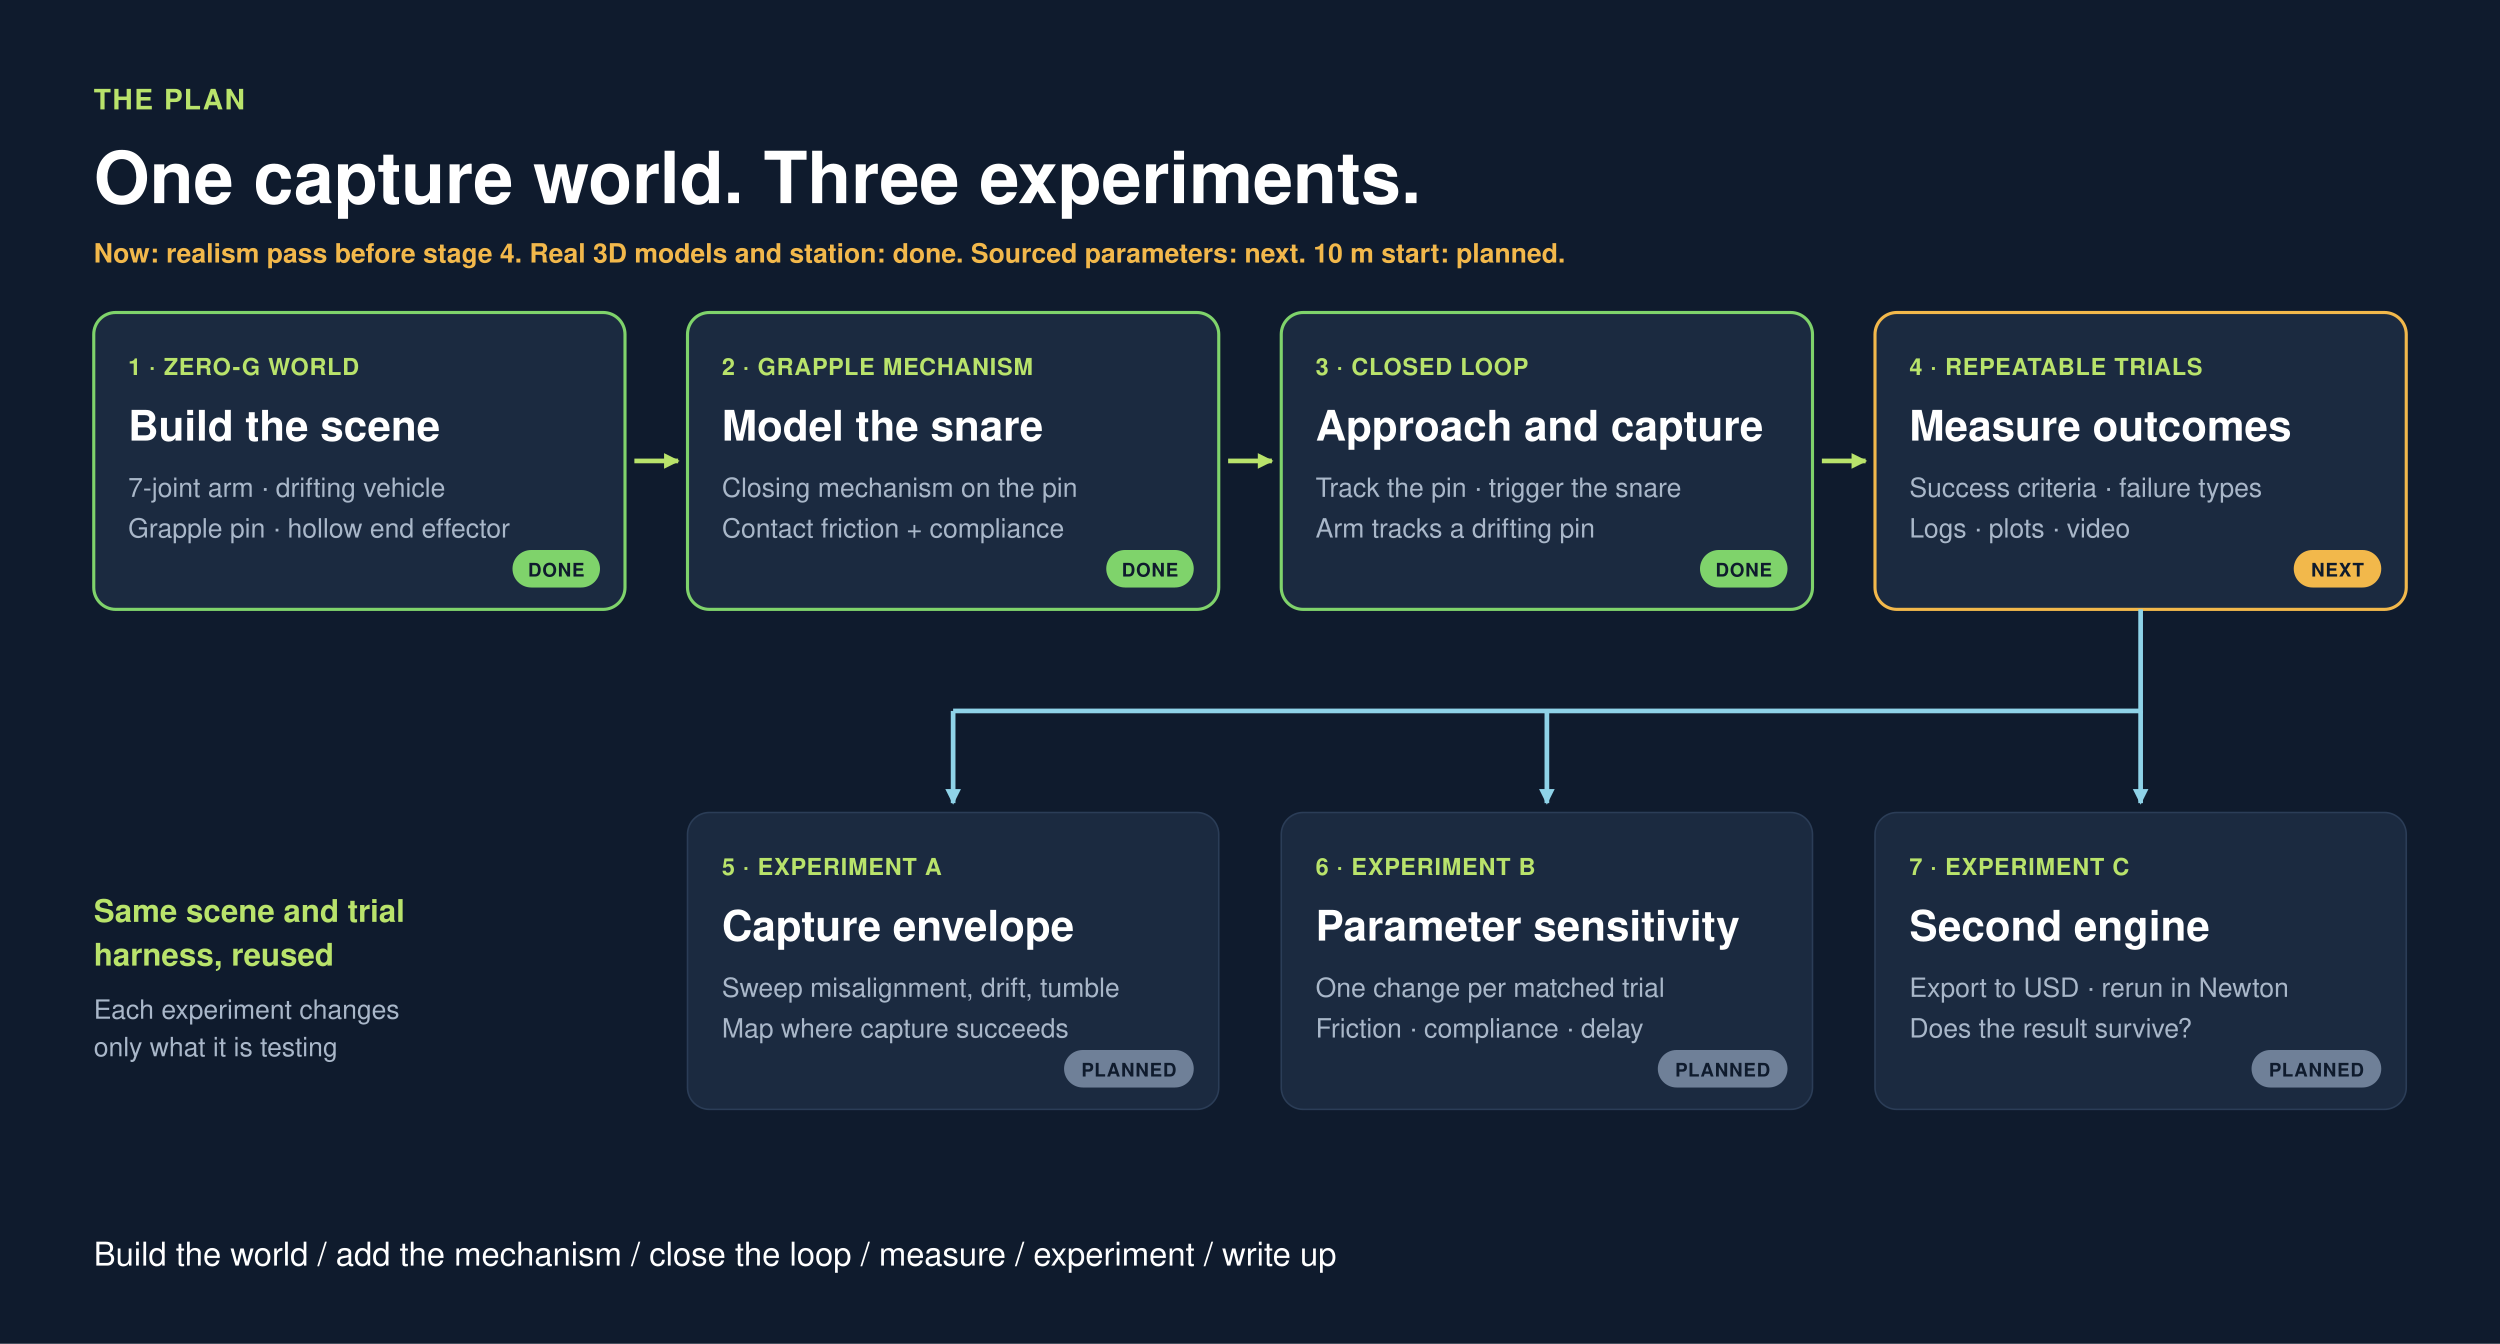
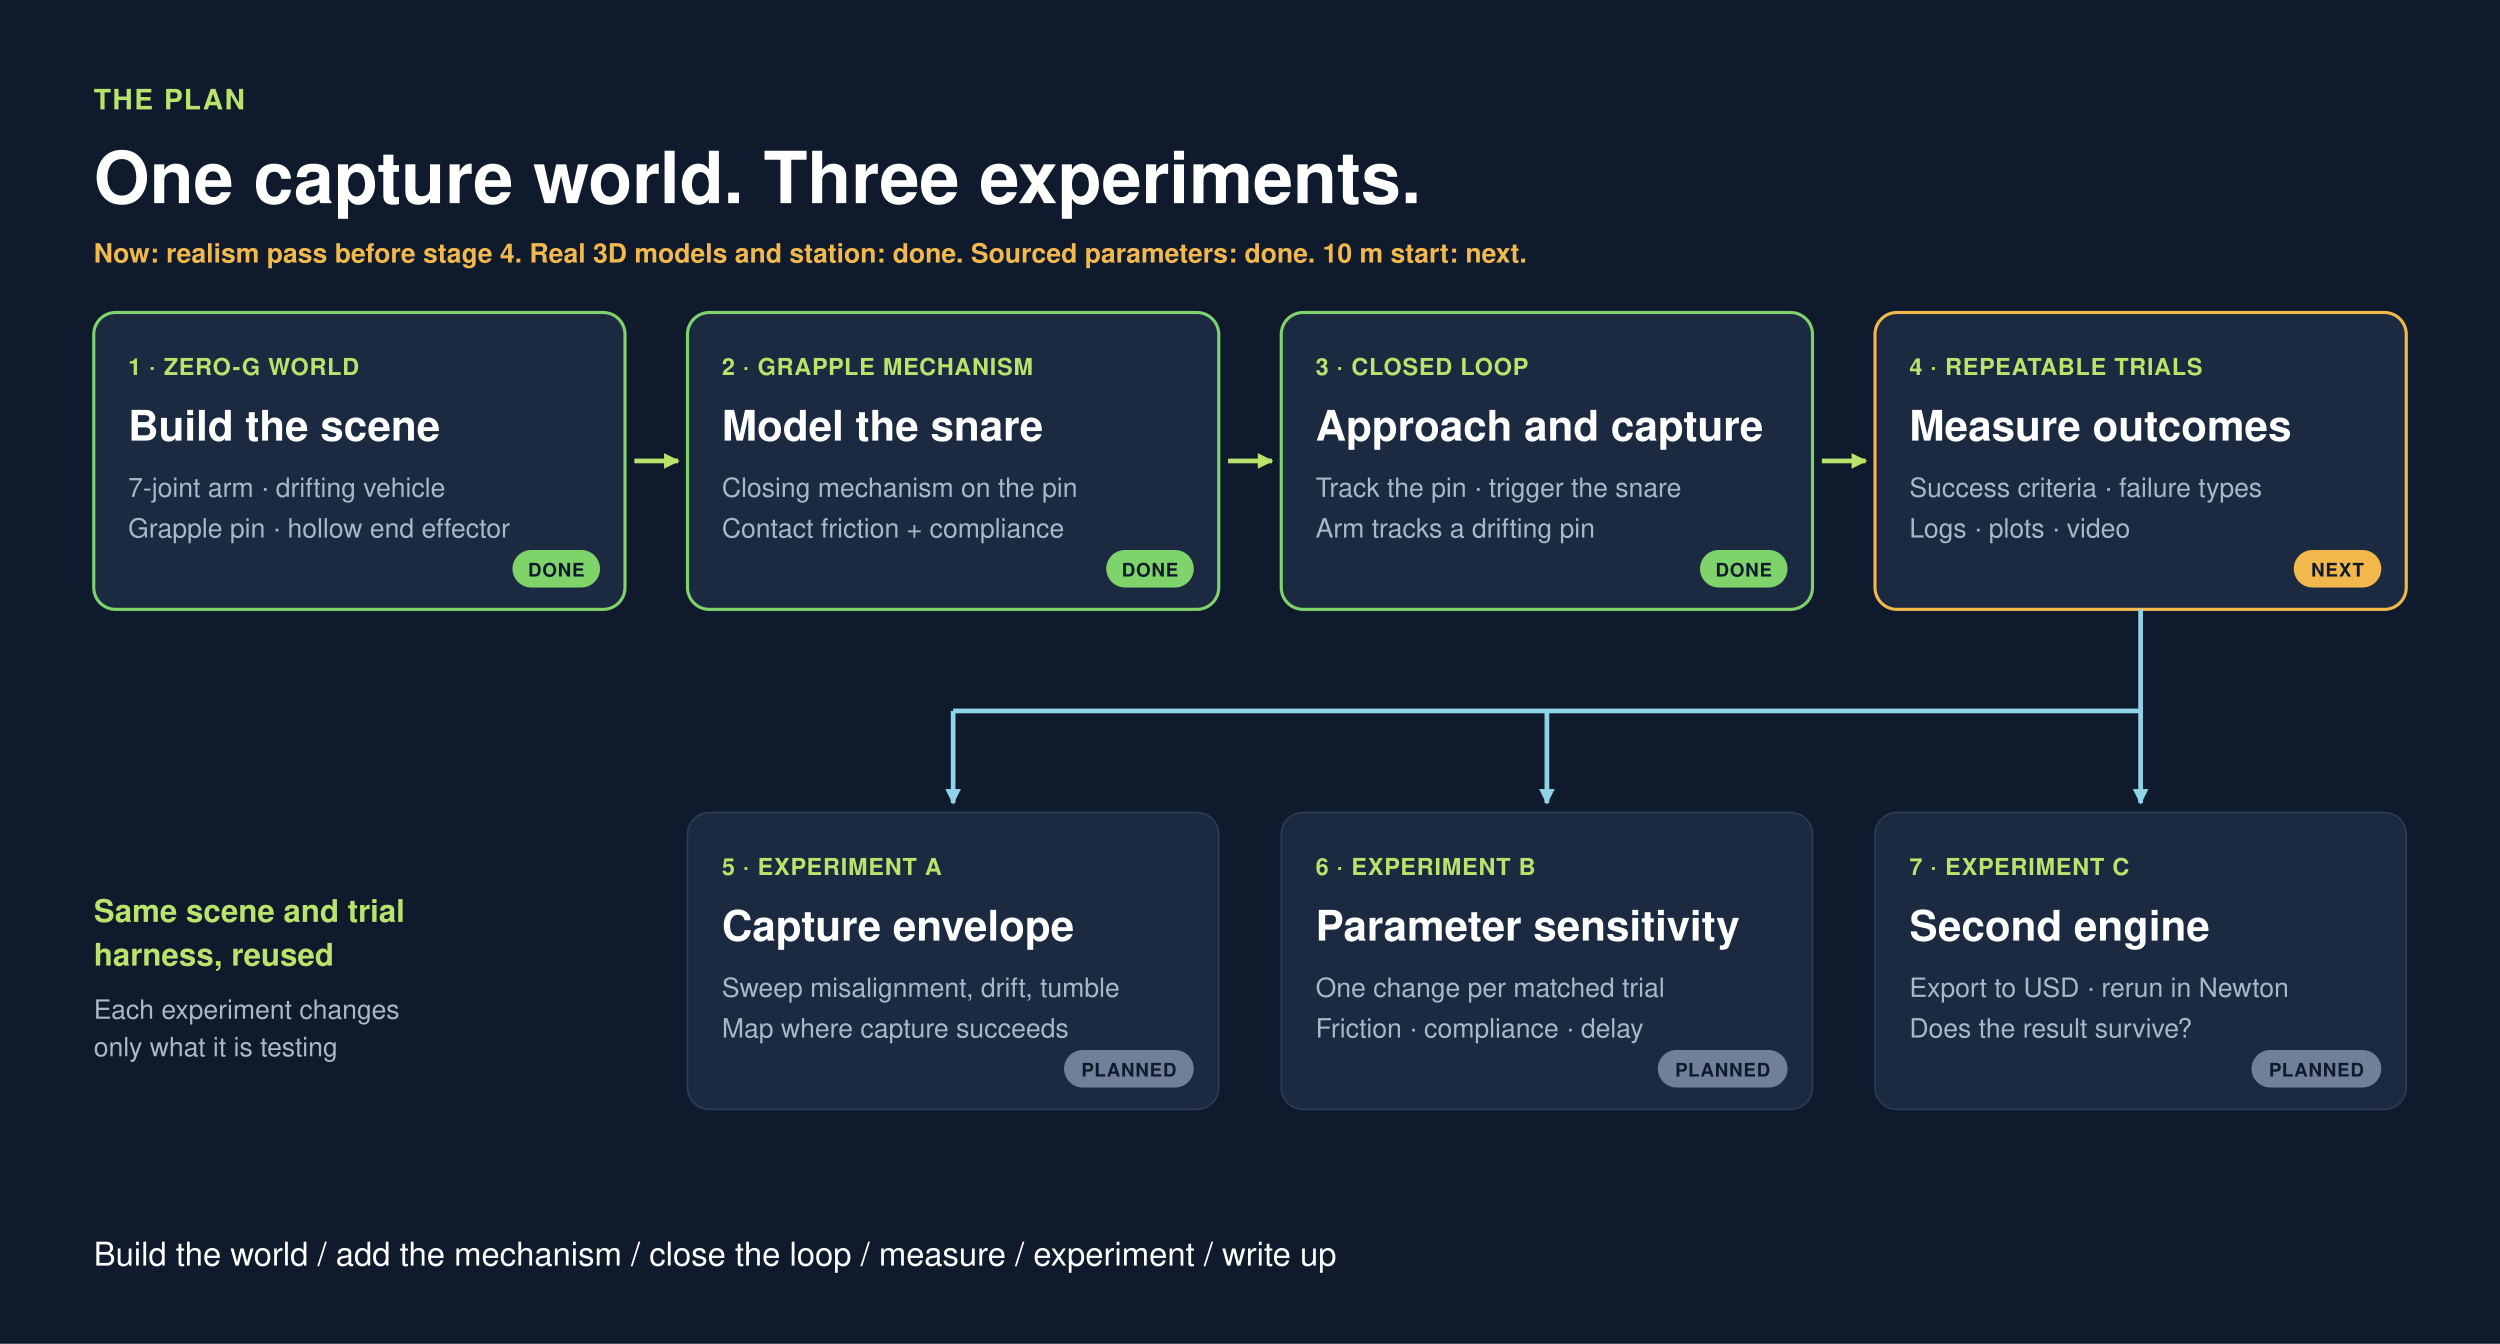
<svg xmlns="http://www.w3.org/2000/svg" viewBox="0 0 1600 860" font-family="-apple-system, 'Helvetica Neue', Helvetica, Arial, sans-serif">
  <defs>
    <marker id="a" markerUnits="userSpaceOnUse" markerWidth="14" markerHeight="14" refX="9" refY="5" orient="auto">
      <path d="M0,0 L10,5 L0,10 z" fill="#b9e36b" />
    </marker>
    <marker id="b" markerUnits="userSpaceOnUse" markerWidth="14" markerHeight="14" refX="9" refY="5" orient="auto">
      <path d="M0,0 L10,5 L0,10 z" fill="#8fd3e8" />
    </marker>
  </defs>
  <rect width="1600" height="860" fill="#0f1b2d" />
  <text x="60" y="70" fill="#b9e36b" font-size="18" font-weight="700" letter-spacing="1">THE PLAN</text>
  <text x="60" y="130" fill="#ffffff" font-size="46" font-weight="700">One capture world. Three experiments.</text>
-   <text x="60" y="168" fill="#f2b84b" font-size="17" font-weight="600">Now: realism pass before stage 4.  Real 3D models and station: done.  Sourced parameters: next.  10 m start: planned.</text>
+   <text x="60" y="168" fill="#f2b84b" font-size="17" font-weight="600">Now: realism pass before stage 4.  Real 3D models and station: done.  Sourced parameters: done.  10 m start: next.</text>
  <rect x="60" y="200" width="340" height="190" rx="14" fill="#1b2a40" stroke="#7fd36b" stroke-width="2" />
  <text x="82" y="240" fill="#b9e36b" font-size="15" font-weight="700" letter-spacing="0.5">1 · ZERO-G WORLD</text>
  <text x="82" y="282" fill="#ffffff" font-size="27" font-weight="700">Build the scene</text>
  <text x="82" y="318" fill="#a9b7c9" font-size="17">7-joint arm · drifting vehicle</text>
  <text x="82" y="344" fill="#a9b7c9" font-size="17">Grapple pin · hollow end effector</text>
  <rect x="328" y="352" width="56" height="24" rx="12" fill="#7fd36b" />
  <text x="356.0" y="369" fill="#0f1b2d" font-size="12" font-weight="700" text-anchor="middle" letter-spacing="0.5">DONE</text>
  <line x1="406" y1="295.0" x2="434" y2="295.0" stroke="#b9e36b" stroke-width="3" marker-end="url(#a)" />
  <rect x="440" y="200" width="340" height="190" rx="14" fill="#1b2a40" stroke="#7fd36b" stroke-width="2" />
  <text x="462" y="240" fill="#b9e36b" font-size="15" font-weight="700" letter-spacing="0.5">2 · GRAPPLE MECHANISM</text>
  <text x="462" y="282" fill="#ffffff" font-size="27" font-weight="700">Model the snare</text>
  <text x="462" y="318" fill="#a9b7c9" font-size="17">Closing mechanism on the pin</text>
  <text x="462" y="344" fill="#a9b7c9" font-size="17">Contact friction + compliance</text>
  <rect x="708" y="352" width="56" height="24" rx="12" fill="#7fd36b" />
  <text x="736.0" y="369" fill="#0f1b2d" font-size="12" font-weight="700" text-anchor="middle" letter-spacing="0.5">DONE</text>
  <line x1="786" y1="295.0" x2="814" y2="295.0" stroke="#b9e36b" stroke-width="3" marker-end="url(#a)" />
  <rect x="820" y="200" width="340" height="190" rx="14" fill="#1b2a40" stroke="#7fd36b" stroke-width="2" />
  <text x="842" y="240" fill="#b9e36b" font-size="15" font-weight="700" letter-spacing="0.5">3 · CLOSED LOOP</text>
  <text x="842" y="282" fill="#ffffff" font-size="27" font-weight="700">Approach and capture</text>
  <text x="842" y="318" fill="#a9b7c9" font-size="17">Track the pin · trigger the snare</text>
  <text x="842" y="344" fill="#a9b7c9" font-size="17">Arm tracks a drifting pin</text>
  <rect x="1088" y="352" width="56" height="24" rx="12" fill="#7fd36b" />
  <text x="1116.0" y="369" fill="#0f1b2d" font-size="12" font-weight="700" text-anchor="middle" letter-spacing="0.5">DONE</text>
  <line x1="1166" y1="295.0" x2="1194" y2="295.0" stroke="#b9e36b" stroke-width="3" marker-end="url(#a)" />
  <rect x="1200" y="200" width="340" height="190" rx="14" fill="#1b2a40" stroke="#f2b84b" stroke-width="2" />
  <text x="1222" y="240" fill="#b9e36b" font-size="15" font-weight="700" letter-spacing="0.5">4 · REPEATABLE TRIALS</text>
  <text x="1222" y="282" fill="#ffffff" font-size="27" font-weight="700">Measure outcomes</text>
  <text x="1222" y="318" fill="#a9b7c9" font-size="17">Success criteria · failure types</text>
  <text x="1222" y="344" fill="#a9b7c9" font-size="17">Logs · plots · video</text>
  <rect x="1468" y="352" width="56" height="24" rx="12" fill="#f2b84b" />
  <text x="1496.0" y="369" fill="#0f1b2d" font-size="12" font-weight="700" text-anchor="middle" letter-spacing="0.5">NEXT</text>
  <path d="M1370,390 V455 H610" fill="none" stroke="#8fd3e8" stroke-width="3" />
  <line x1="610" y1="455" x2="610" y2="514" stroke="#8fd3e8" stroke-width="3" marker-end="url(#b)" />
  <line x1="990" y1="455" x2="990" y2="514" stroke="#8fd3e8" stroke-width="3" marker-end="url(#b)" />
  <line x1="1370" y1="455" x2="1370" y2="514" stroke="#8fd3e8" stroke-width="3" marker-end="url(#b)" />
  <rect x="440" y="520" width="340" height="190" rx="14" fill="#1b2a40" stroke="#2b3d57" stroke-width="1" />
  <text x="462" y="560" fill="#b9e36b" font-size="15" font-weight="700" letter-spacing="0.5">5 · EXPERIMENT A</text>
  <text x="462" y="602" fill="#ffffff" font-size="27" font-weight="700">Capture envelope</text>
  <text x="462" y="638" fill="#a9b7c9" font-size="17">Sweep misalignment, drift, tumble</text>
  <text x="462" y="664" fill="#a9b7c9" font-size="17">Map where capture succeeds</text>
  <rect x="681" y="672" width="83" height="24" rx="12" fill="#6f8098" />
  <text x="722.5" y="689" fill="#0f1b2d" font-size="12" font-weight="700" text-anchor="middle" letter-spacing="0.5">PLANNED</text>
  <rect x="820" y="520" width="340" height="190" rx="14" fill="#1b2a40" stroke="#2b3d57" stroke-width="1" />
  <text x="842" y="560" fill="#b9e36b" font-size="15" font-weight="700" letter-spacing="0.5">6 · EXPERIMENT B</text>
  <text x="842" y="602" fill="#ffffff" font-size="27" font-weight="700">Parameter sensitivity</text>
  <text x="842" y="638" fill="#a9b7c9" font-size="17">One change per matched trial</text>
  <text x="842" y="664" fill="#a9b7c9" font-size="17">Friction · compliance · delay</text>
  <rect x="1061" y="672" width="83" height="24" rx="12" fill="#6f8098" />
  <text x="1102.5" y="689" fill="#0f1b2d" font-size="12" font-weight="700" text-anchor="middle" letter-spacing="0.5">PLANNED</text>
  <rect x="1200" y="520" width="340" height="190" rx="14" fill="#1b2a40" stroke="#2b3d57" stroke-width="1" />
  <text x="1222" y="560" fill="#b9e36b" font-size="15" font-weight="700" letter-spacing="0.5">7 · EXPERIMENT C</text>
  <text x="1222" y="602" fill="#ffffff" font-size="27" font-weight="700">Second engine</text>
  <text x="1222" y="638" fill="#a9b7c9" font-size="17">Export to USD · rerun in Newton</text>
  <text x="1222" y="664" fill="#a9b7c9" font-size="17">Does the result survive?</text>
  <rect x="1441" y="672" width="83" height="24" rx="12" fill="#6f8098" />
  <text x="1482.5" y="689" fill="#0f1b2d" font-size="12" font-weight="700" text-anchor="middle" letter-spacing="0.5">PLANNED</text>
  <text x="60" y="590" fill="#b9e36b" font-size="20" font-weight="600">Same scene and trial</text>
  <text x="60" y="618" fill="#b9e36b" font-size="20" font-weight="600">harness, reused</text>
  <text x="60" y="652" fill="#a9b7c9" font-size="17">Each experiment changes</text>
  <text x="60" y="676" fill="#a9b7c9" font-size="17">only what it is testing</text>
  <text x="60" y="810" fill="#ffffff" font-size="21">Build the world  /  add the mechanism  /  close the loop  /  measure  /  experiment  /  write up</text>
</svg>
